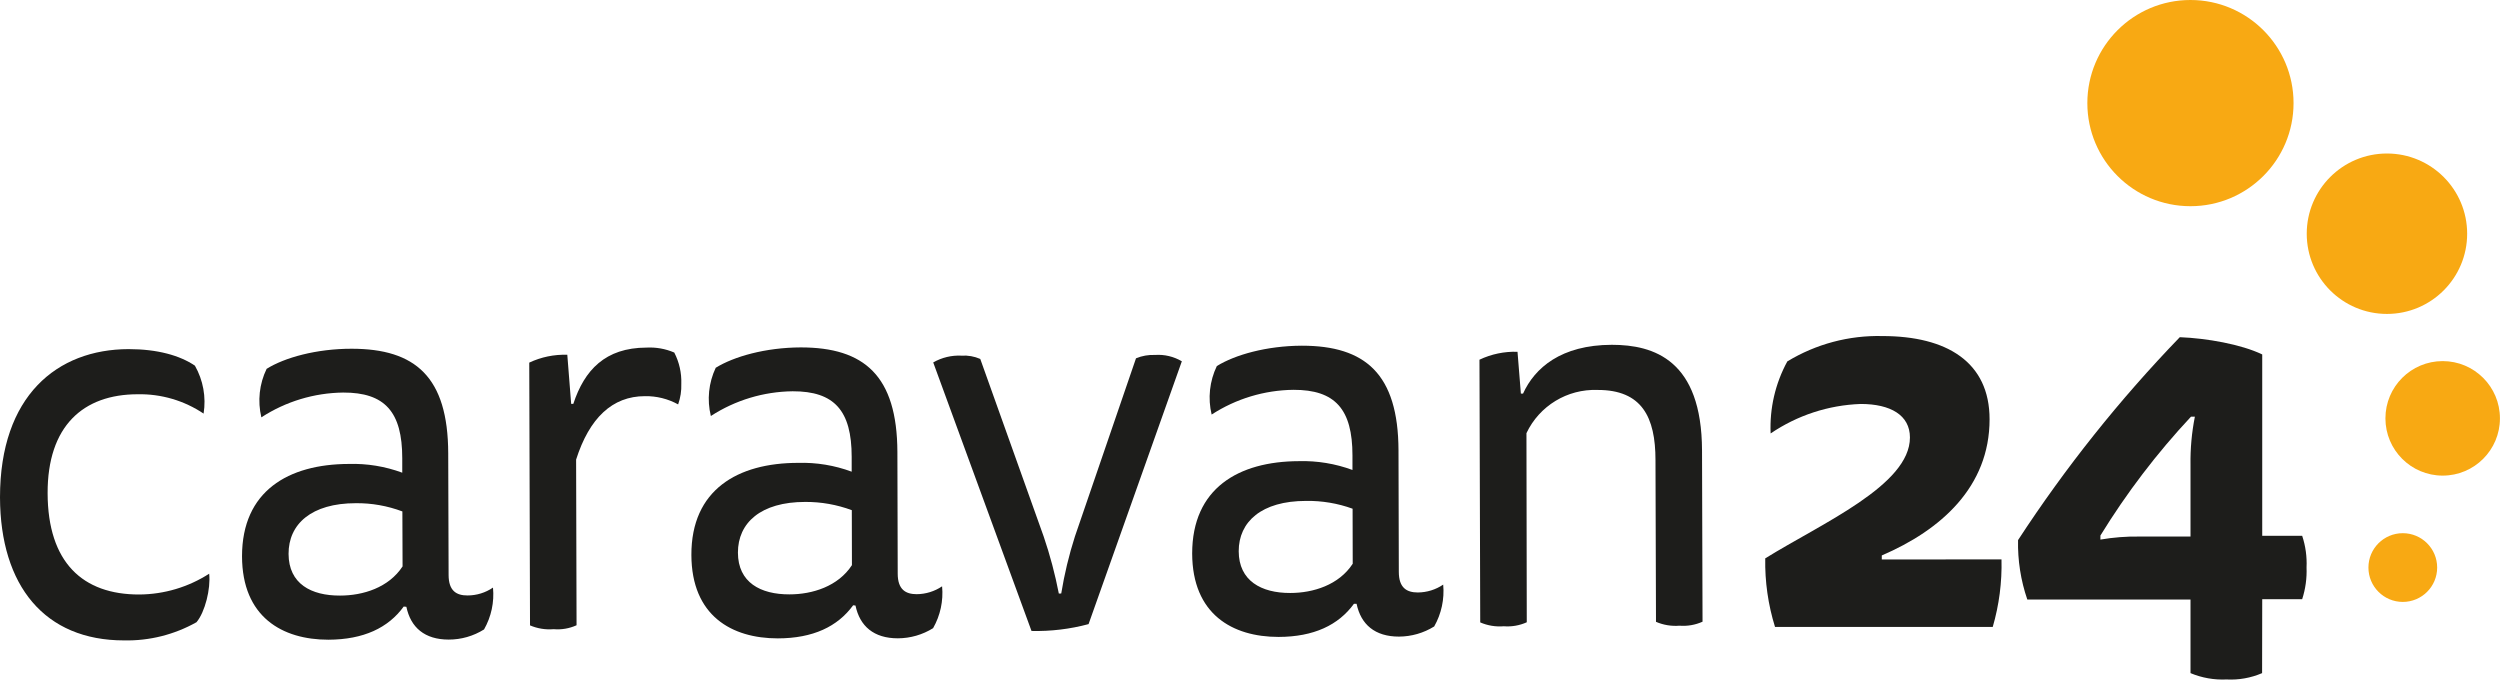
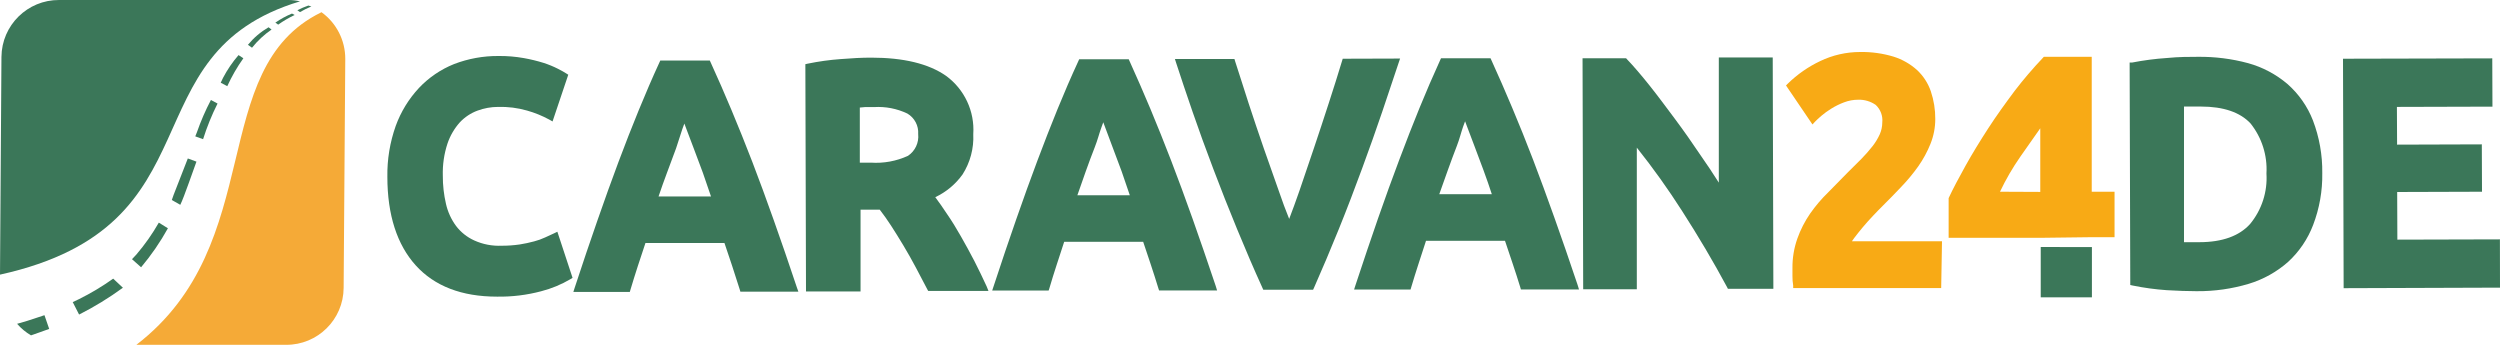
- <svg xmlns="http://www.w3.org/2000/svg" viewBox="0 0 394.28 107.12">
-   <circle cx="376.45" cy="36.86" r="12.65" style="fill:#f8a913" />
-   <circle cx="345.46" cy="16.26" r="16.26" style="fill:#f8a913" />
-   <circle cx="385.24" cy="65.98" r="9.03" style="fill:#f8a913" />
-   <circle cx="378.95" cy="89.51" r="5.42" style="fill:#f8a913" />
-   <path d="M26.11,93.76a20.61,20.61,0,0,0,11-3.28c.26,2.37-.66,6.07-2,7.65A22.35,22.35,0,0,1,23.68,101C11.19,101,4.16,92.42,4.12,78.43c0-16,9-23.34,20.27-23.37,4.56,0,8.1,1,10.47,2.61a11.59,11.59,0,0,1,1.37,7.56,18,18,0,0,0-10.38-3.05c-8.61,0-14.25,5-14.22,15.61C11.66,88.7,17.16,93.79,26.11,93.76Z" transform="translate(-4.12)" style="fill:#1d1d1b" />
-   <path d="M67.79,95.66c-2.43,3.35-6.31,5.21-11.88,5.23-7.26,0-13.6-3.57-13.62-13.16,0-10.29,7.3-14.53,16.83-14.56a22.38,22.38,0,0,1,8.44,1.38V72.27c0-7.31-2.73-10.38-9.32-10.36a24.2,24.2,0,0,0-12.9,3.91,11.43,11.43,0,0,1,.83-7.65C49,56.4,54,55,59.57,55c10.05,0,15.21,4.44,15.24,16.49l.06,19.18c0,2.55,1.27,3.25,3,3.24a7.1,7.1,0,0,0,4-1.24,11.16,11.16,0,0,1-1.41,6.6,10.45,10.45,0,0,1-5.57,1.6c-3.8,0-6-1.91-6.68-5.17Zm-.21-15a20.26,20.26,0,0,0-7.34-1.3c-7,0-10.63,3.29-10.61,8s3.56,6.59,8.12,6.57c3.63,0,7.67-1.25,9.86-4.6Z" transform="translate(-4.12)" style="fill:#1d1d1b" />
-   <path d="M106.07,54.82a9.79,9.79,0,0,1,4.39.78,10,10,0,0,1,1.11,4.93,8.81,8.81,0,0,1-.5,3.25,10.47,10.47,0,0,0-5.24-1.3c-5.14,0-8.76,3.45-10.85,10l.07,26.13a7.27,7.27,0,0,1-3.62.62,7.8,7.8,0,0,1-3.72-.6l-.12-41.44a13.07,13.07,0,0,1,6-1.24l.61,7.74h.34C96.29,58.37,99.57,54.84,106.07,54.82Z" transform="translate(-4.12)" style="fill:#1d1d1b" />
-   <path d="M138.67,95.46c-2.44,3.35-6.31,5.21-11.88,5.22-7.26,0-13.6-3.56-13.63-13.15C113.13,77.24,120.46,73,130,73a22.38,22.38,0,0,1,8.44,1.39V72.06c0-7.3-2.73-10.37-9.31-10.35a24.2,24.2,0,0,0-12.9,3.9A11.43,11.43,0,0,1,117,58c2.87-1.77,7.84-3.19,13.41-3.21,10,0,15.2,4.45,15.24,16.5l.05,19.17c0,2.55,1.28,3.25,3,3.25a7.26,7.26,0,0,0,4-1.24,11.19,11.19,0,0,1-1.42,6.6,10.56,10.56,0,0,1-5.56,1.6c-3.8,0-6-1.92-6.68-5.17Zm-.21-15a20.72,20.72,0,0,0-7.35-1.3c-7,0-10.62,3.29-10.61,8s3.57,6.59,8.12,6.58c3.63,0,7.68-1.26,9.86-4.61Z" transform="translate(-4.12)" style="fill:#1d1d1b" />
-   <path d="M171.49,93.6a62.16,62.16,0,0,1,2.16-9l9.63-28.09a7,7,0,0,1,3-.53,7.3,7.3,0,0,1,4.23,1L175.8,98.43a31.88,31.88,0,0,1-9,1.08L151.3,57.16a8.15,8.15,0,0,1,4.47-1.07,6.35,6.35,0,0,1,2.95.52l10,28a67.84,67.84,0,0,1,2.39,9Z" transform="translate(-4.12)" style="fill:#1d1d1b" />
-   <path d="M217.65,95.23c-2.44,3.35-6.32,5.21-11.89,5.22-7.25,0-13.59-3.56-13.62-13.15,0-10.29,7.3-14.54,16.83-14.57a22.6,22.6,0,0,1,8.45,1.39V71.83c0-7.3-2.73-10.37-9.31-10.35a24.2,24.2,0,0,0-12.9,3.9,11.44,11.44,0,0,1,.82-7.65c2.86-1.77,7.84-3.19,13.41-3.21,10,0,15.2,4.45,15.24,16.5l.05,19.17c0,2.55,1.28,3.25,3,3.25a7.21,7.21,0,0,0,4-1.24,11.27,11.27,0,0,1-1.42,6.6,10.59,10.59,0,0,1-5.56,1.6c-3.8,0-6-1.92-6.68-5.17Zm-.21-15A20.54,20.54,0,0,0,210.09,79c-7,0-10.62,3.28-10.61,7.94s3.56,6.59,8.12,6.58c3.63,0,7.68-1.26,9.86-4.61Z" transform="translate(-4.12)" style="fill:#1d1d1b" />
-   <path d="M244.91,98.14a7.44,7.44,0,0,1-3.63.63,7.73,7.73,0,0,1-3.71-.61l-.12-41.43a13,13,0,0,1,6-1.25l.53,6.6h.34c1.84-4.06,6-7.68,14-7.7,6.67,0,14.19,2.42,14.23,16.67l.08,27a7.44,7.44,0,0,1-3.63.63,7.73,7.73,0,0,1-3.71-.61l-.08-25.51c0-6.77-2.14-11.08-9.14-11.06a11.92,11.92,0,0,0-11.21,6.81Z" transform="translate(-4.12)" style="fill:#1d1d1b" />
-   <path d="M319.78,88.22a34.91,34.91,0,0,1-1.38,10.65H284.06a34.33,34.33,0,0,1-1.54-10.81c8.91-5.53,22.82-11.53,22.82-19.06,0-3.53-3.07-5.29-7.76-5.29a26.94,26.94,0,0,0-14.21,4.65A21.74,21.74,0,0,1,286,57,27.59,27.59,0,0,1,301,53c10.14,0,16.9,4.08,16.9,13.13,0,10.66-7.68,17.47-17,21.47v.64Z" transform="translate(-4.12)" style="fill:#1d1d1b" />
-   <path d="M360.88,106.16a12.52,12.52,0,0,1-5.61,1,13.1,13.1,0,0,1-5.68-1V94.55H323.85a27.16,27.16,0,0,1-1.46-9.37,216.15,216.15,0,0,1,25.51-32c4.22.16,9.68,1.12,13,2.72v28.6h6.3a13.78,13.78,0,0,1,.69,5,14.34,14.34,0,0,1-.69,5h-6.3ZM349.59,73.32a36.13,36.13,0,0,1,.69-7.61h-.61a117.55,117.55,0,0,0-14.29,18.75v.64a33.16,33.16,0,0,1,6.14-.48h8.07Z" transform="translate(-4.12)" style="fill:#1d1d1b" />
+ <svg xmlns="http://www.w3.org/2000/svg" width="275" height="37.96" viewBox="0 0 275 37.96">
+   <path d="M254.42,13.24a10.33,10.33,0,0,0-2.8-4,11.35,11.35,0,0,0-4.32-2.29,20.26,20.26,0,0,0-5.53-.7c-.94,0-2.09,0-3.41.13a30.78,30.78,0,0,0-3.83.5l-.27,0,.07,24.47.27.06a28.68,28.68,0,0,0,3.75.51c1.23.07,2.31.11,3.23.11h.09a19.35,19.35,0,0,0,5.69-.81,11.62,11.62,0,0,0,4.34-2.42,10.67,10.67,0,0,0,2.75-4.07,15.29,15.29,0,0,0,1-5.69A15.7,15.7,0,0,0,254.42,13.24Zm-5.11,5.85a7.94,7.94,0,0,1-1.8,5.55c-1.19,1.32-3.07,2-5.58,2h-1.15l-.54,0,0-14.92.75,0,1.1,0h0c2.49,0,4.33.63,5.47,1.86A8.08,8.08,0,0,1,249.31,19.09Z" style="fill:#3b7759" />
+   <polygon points="274.99 26.33 263.71 26.36 263.69 21.12 273.02 21.09 273 15.88 263.68 15.91 263.66 11.76 274.17 11.73 274.15 6.42 257.73 6.46 257.8 31.7 275 31.64 274.99 26.33" style="fill:#3b7759" />
+   <path d="M61.31,25.49l-.35.17-1,.46a6.92,6.92,0,0,1-1.2.43,15,15,0,0,1-1.59.34,13.39,13.39,0,0,1-2,.14,6.58,6.58,0,0,1-3-.58,5.22,5.22,0,0,1-2-1.59,6.5,6.5,0,0,1-1.11-2.42,13.43,13.43,0,0,1-.35-3.12,10.35,10.35,0,0,1,.51-3.52,6.72,6.72,0,0,1,1.36-2.34,5.08,5.08,0,0,1,1.94-1.29,6.55,6.55,0,0,1,2.27-.41,10.49,10.49,0,0,1,3.18.4,11.9,11.9,0,0,1,2.46,1l.35.2,1.73-5.14-.22-.14c-.2-.13-.5-.3-.91-.51a10.86,10.86,0,0,0-1.58-.65,17.91,17.91,0,0,0-2.18-.53,14.88,14.88,0,0,0-2.78-.23,13.34,13.34,0,0,0-4.9.89A10.88,10.88,0,0,0,46.1,9.66a12.24,12.24,0,0,0-2.57,4.19,16,16,0,0,0-.92,5.6c0,4.18,1.06,7.46,3.12,9.74s5.06,3.44,8.93,3.44h.06a17.76,17.76,0,0,0,4.8-.59,12.49,12.49,0,0,0,3.24-1.34l.22-.14Z" style="fill:#3b7759" />
+   <path d="M87.65,31.6c-.88-2.65-1.74-5.13-2.54-7.39s-1.59-4.41-2.35-6.39-1.54-3.9-2.29-5.7-1.53-3.57-2.3-5.26l-.09-.2H72.63l-.09.2c-.79,1.71-1.55,3.49-2.29,5.29s-1.48,3.7-2.23,5.7S66.5,22,65.71,24.27s-1.63,4.74-2.5,7.4l-.14.44,6.21,0,.07-.24c.25-.85.53-1.73.82-2.63L71,26.73l8.69,0,.83,2.47c.3.9.58,1.78.85,2.64l.07.24,6.38,0ZM75.06,14.19c.08-.22.15-.42.22-.6l.22.59.81,2.14q.45,1.2,1,2.67l.9,2.62-5.77,0q.46-1.36.93-2.61l1-2.69Z" style="fill:#3b7759" />
+   <path d="M108.53,31.5c-.41-.89-.86-1.83-1.34-2.77s-1-1.86-1.49-2.73-1-1.7-1.56-2.51q-.66-1-1.26-1.8a7.75,7.75,0,0,0,3-2.5,7.57,7.57,0,0,0,1.18-4.43,7.34,7.34,0,0,0-3-6.42c-1.92-1.34-4.68-2-8.23-2H95.8c-1,0-2.1.06-3.33.16A28,28,0,0,0,88.86,7l-.27.06.07,25,6,0,0-9h2.11c.41.53.83,1.12,1.24,1.75s.92,1.45,1.38,2.22.92,1.58,1.36,2.41L102,31.82l.1.18,6.63,0ZM101,14.75a2.56,2.56,0,0,1-1.12,2.39,8.43,8.43,0,0,1-4.09.75H94.58l0-6.06.56-.05c.29,0,.63,0,1,0a7.45,7.45,0,0,1,3.67.71A2.43,2.43,0,0,1,101,14.75Z" style="fill:#3b7759" />
+   <path d="M133.73,31.46c-.89-2.64-1.74-5.13-2.54-7.38s-1.59-4.4-2.36-6.4-1.53-3.89-2.28-5.69-1.53-3.56-2.3-5.27l-.09-.2-5.45,0-.09.2c-.79,1.71-1.56,3.49-2.29,5.28s-1.48,3.71-2.23,5.71-1.52,4.13-2.31,6.4-1.63,4.74-2.5,7.4l-.15.45,6.21,0,.08-.24c.25-.85.52-1.73.82-2.64l.81-2.48,8.69,0,.83,2.48c.3.9.58,1.78.84,2.63l.08.24,6.38,0Zm-12.59-17.4.22-.61c.06.18.14.38.22.59l.8,2.14c.31.81.63,1.7,1,2.67l.9,2.63-5.77,0c.31-.91.62-1.78.92-2.62s.68-1.87,1-2.68S120.91,14.68,121.14,14.06Z" style="fill:#3b7759" />
+   <path d="M147.7,6.46l-.07.23c-.44,1.44-.92,3-1.46,4.64s-1.07,3.3-1.63,4.94-1.09,3.21-1.6,4.71c-.4,1.15-.78,2.19-1.13,3.1-.37-.91-.76-1.95-1.15-3.1L139,16.27q-.85-2.46-1.66-4.93c-.54-1.64-1-3.18-1.48-4.61l-.07-.24-6.55,0,.14.44c.5,1.55,1.11,3.35,1.8,5.36s1.46,4.11,2.28,6.28,1.7,4.4,2.62,6.63,1.85,4.41,2.79,6.47l.09.2,5.48,0,.09-.19c.92-2.08,1.84-4.26,2.74-6.48s1.75-4.46,2.56-6.66,1.55-4.29,2.23-6.29,1.28-3.79,1.8-5.37l.15-.44Z" style="fill:#3b7759" />
+   <path d="M173.54,31.35c-.89-2.66-1.75-5.14-2.55-7.39s-1.59-4.4-2.35-6.39-1.53-3.89-2.29-5.7-1.52-3.55-2.3-5.26l-.09-.2h-5.45l-.09.2c-.78,1.71-1.55,3.49-2.28,5.28s-1.48,3.71-2.23,5.71-1.53,4.13-2.32,6.41-1.62,4.73-2.5,7.4l-.14.44,6.21,0,.07-.24c.25-.85.53-1.73.82-2.63l.81-2.49,8.69,0,.83,2.47c.3.9.59,1.78.85,2.64l.07.24,6.39,0Zm-12.6-17.41c.08-.22.16-.42.22-.6l.22.59c.24.61.5,1.33.81,2.14s.63,1.7,1,2.67.6,1.71.91,2.62l-5.78,0q.47-1.36.93-2.61c.36-1,.68-1.87,1-2.69S160.72,14.56,160.94,13.94Z" style="fill:#3b7759" />
+   <path d="M195,6.32l-5.93,0,0,13.77c-.63-1-1.3-2-2-3-.92-1.37-1.87-2.73-2.82-4s-1.87-2.52-2.78-3.66-1.75-2.13-2.5-2.91l-.1-.11-4.79,0,.07,25.41,5.9,0,0-15.58a82.27,82.27,0,0,1,5,7c1.76,2.74,3.42,5.54,4.93,8.35l.09.18h5Z" style="fill:#3b7759" />
+   <path d="M213.62,26.54l-9.91,0a4.38,4.38,0,0,1,.26-.37c.28-.37.59-.76.95-1.19s.73-.84,1.12-1.25.75-.79,1.09-1.12c.65-.64,1.32-1.33,2-2.05A19.74,19.74,0,0,0,211,18.31a12.24,12.24,0,0,0,1.35-2.48,7.29,7.29,0,0,0,.53-2.73,9.39,9.39,0,0,0-.49-3.06,5.76,5.76,0,0,0-1.52-2.34,7,7,0,0,0-2.58-1.47,12,12,0,0,0-3.67-.51,10.13,10.13,0,0,0-4.4,1,13.12,13.12,0,0,0-3.56,2.48l-.2.2,2.91,4.29.29-.31c.15-.16.39-.38.69-.64a8.57,8.57,0,0,1,1.09-.79,7.93,7.93,0,0,1,1.4-.69,4.36,4.36,0,0,1,1.59-.29,3.19,3.19,0,0,1,1.9.57,2.32,2.32,0,0,1,.72,1.94,3.23,3.23,0,0,1-.27,1.28,6.46,6.46,0,0,1-.8,1.32,16.89,16.89,0,0,1-1.23,1.4L203.22,19l-2.11,2.15a16.22,16.22,0,0,0-2,2.35,11.8,11.8,0,0,0-1.4,2.74,9.45,9.45,0,0,0-.54,3.26v.85a6.11,6.11,0,0,0,.08,1.06l0,.28,16.28,0Z" style="fill:#f8aa15" />
+   <path d="M224.48,27.17v5.54l5.63,0,0-5.53Z" style="fill:#3b7759" />
+   <path d="M230.09,26.09h2.51v-5h-2.51l0-14.84h-5.27l-.1.11A45.36,45.36,0,0,0,221.61,10c-1,1.34-2,2.72-2.9,4.11s-1.75,2.77-2.49,4.1-1.38,2.53-1.87,3.58l0,.06v4.31l10.14,0Zm-10.09-5a27,27,0,0,1,2.24-3.86c.76-1.1,1.5-2.14,2.19-3.12l0,7Z" style="fill:#f8aa15" />
+   <path d="M33,.15A5.57,5.57,0,0,0,31.67,0H6.5A6.31,6.31,0,0,0,.16,6.26L0,30.21C24.42,24.81,13.79,5.92,33,.15" style="fill:#3b7759" />
+   <path d="M35.31,1.37C22.64,7.58,29.53,26.77,15,37.93l16.46,0a6.3,6.3,0,0,0,6.34-6.26l.18-25.18a6.31,6.31,0,0,0-2.62-5.15" style="fill:#f5aa37" />
+   <path d="M8.7,32.9a27.38,27.38,0,0,0,3.75-2.25l1.07,1A34.29,34.29,0,0,1,8.7,34.6L8,33.23Z" style="fill:#3b7759" />
+   <path d="M15,28a22.83,22.83,0,0,0,2.47-3.51l1,.62a27,27,0,0,1-2.95,4.29l-1-.89Z" style="fill:#3b7759" />
+   <path d="M19.1,21.43c.11-.28,1.51-3.89,1.56-4l.95.35c-.31.81-1.39,4-1.78,4.75L18.9,22Z" style="fill:#3b7759" />
+   <path d="M21.66,14.55A26.12,26.12,0,0,1,23.2,11l.73.39a26.25,26.25,0,0,0-1.59,3.92L21.48,15Z" style="fill:#3b7759" />
+   <path d="M24.53,8.57a13.18,13.18,0,0,1,1.71-2.51l.53.35A18.54,18.54,0,0,0,25,9.48l-.72-.38Z" style="fill:#3b7759" />
+   <path d="M29.54,3l.33.25a10,10,0,0,0-2.15,2l-.45-.32A8.54,8.54,0,0,1,29.54,3" style="fill:#3b7759" />
+   <path d="M32.12,1.49l.29.16A12,12,0,0,0,30.6,2.71l-.31-.22a9.77,9.77,0,0,1,1.83-1" style="fill:#3b7759" />
+   <path d="M33.92.61l.33.1A9.62,9.62,0,0,0,33,1.33l-.29-.2A8.28,8.28,0,0,1,33.92.61" style="fill:#3b7759" />
+   <path d="M4.11,34.93c-.74.26-1.48.48-2.23.69a6.24,6.24,0,0,0,1.53,1.27c.63-.21,1.35-.48,2-.71l-.52-1.51Z" style="fill:#3b7759" />
</svg>
